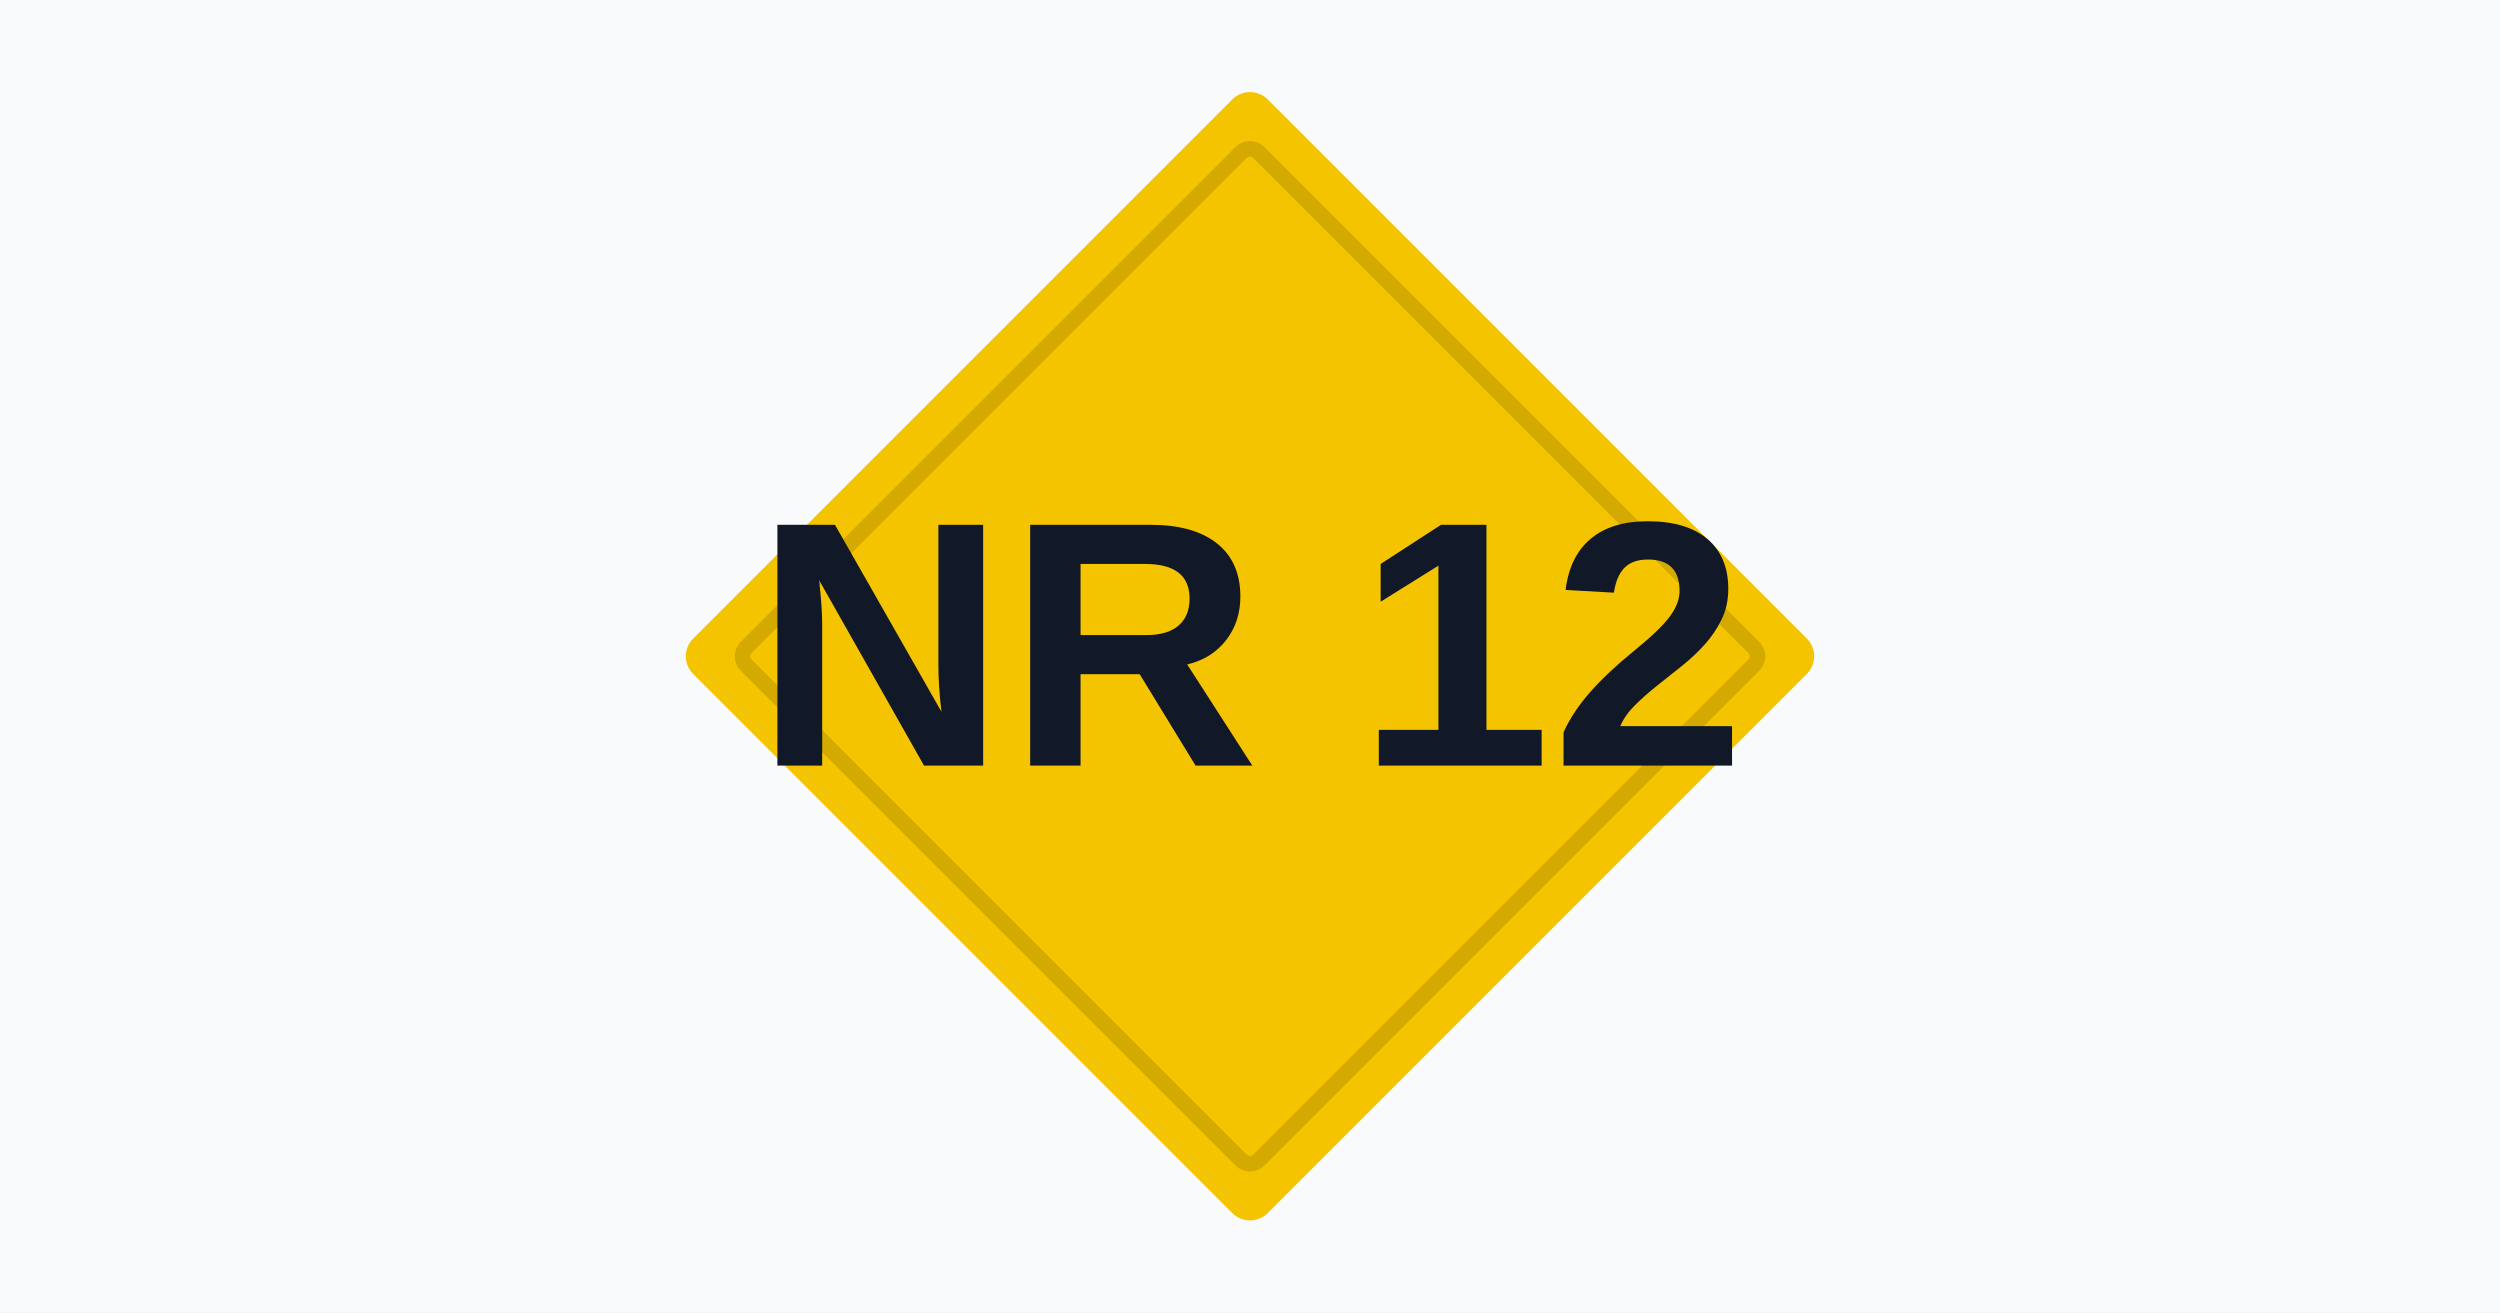
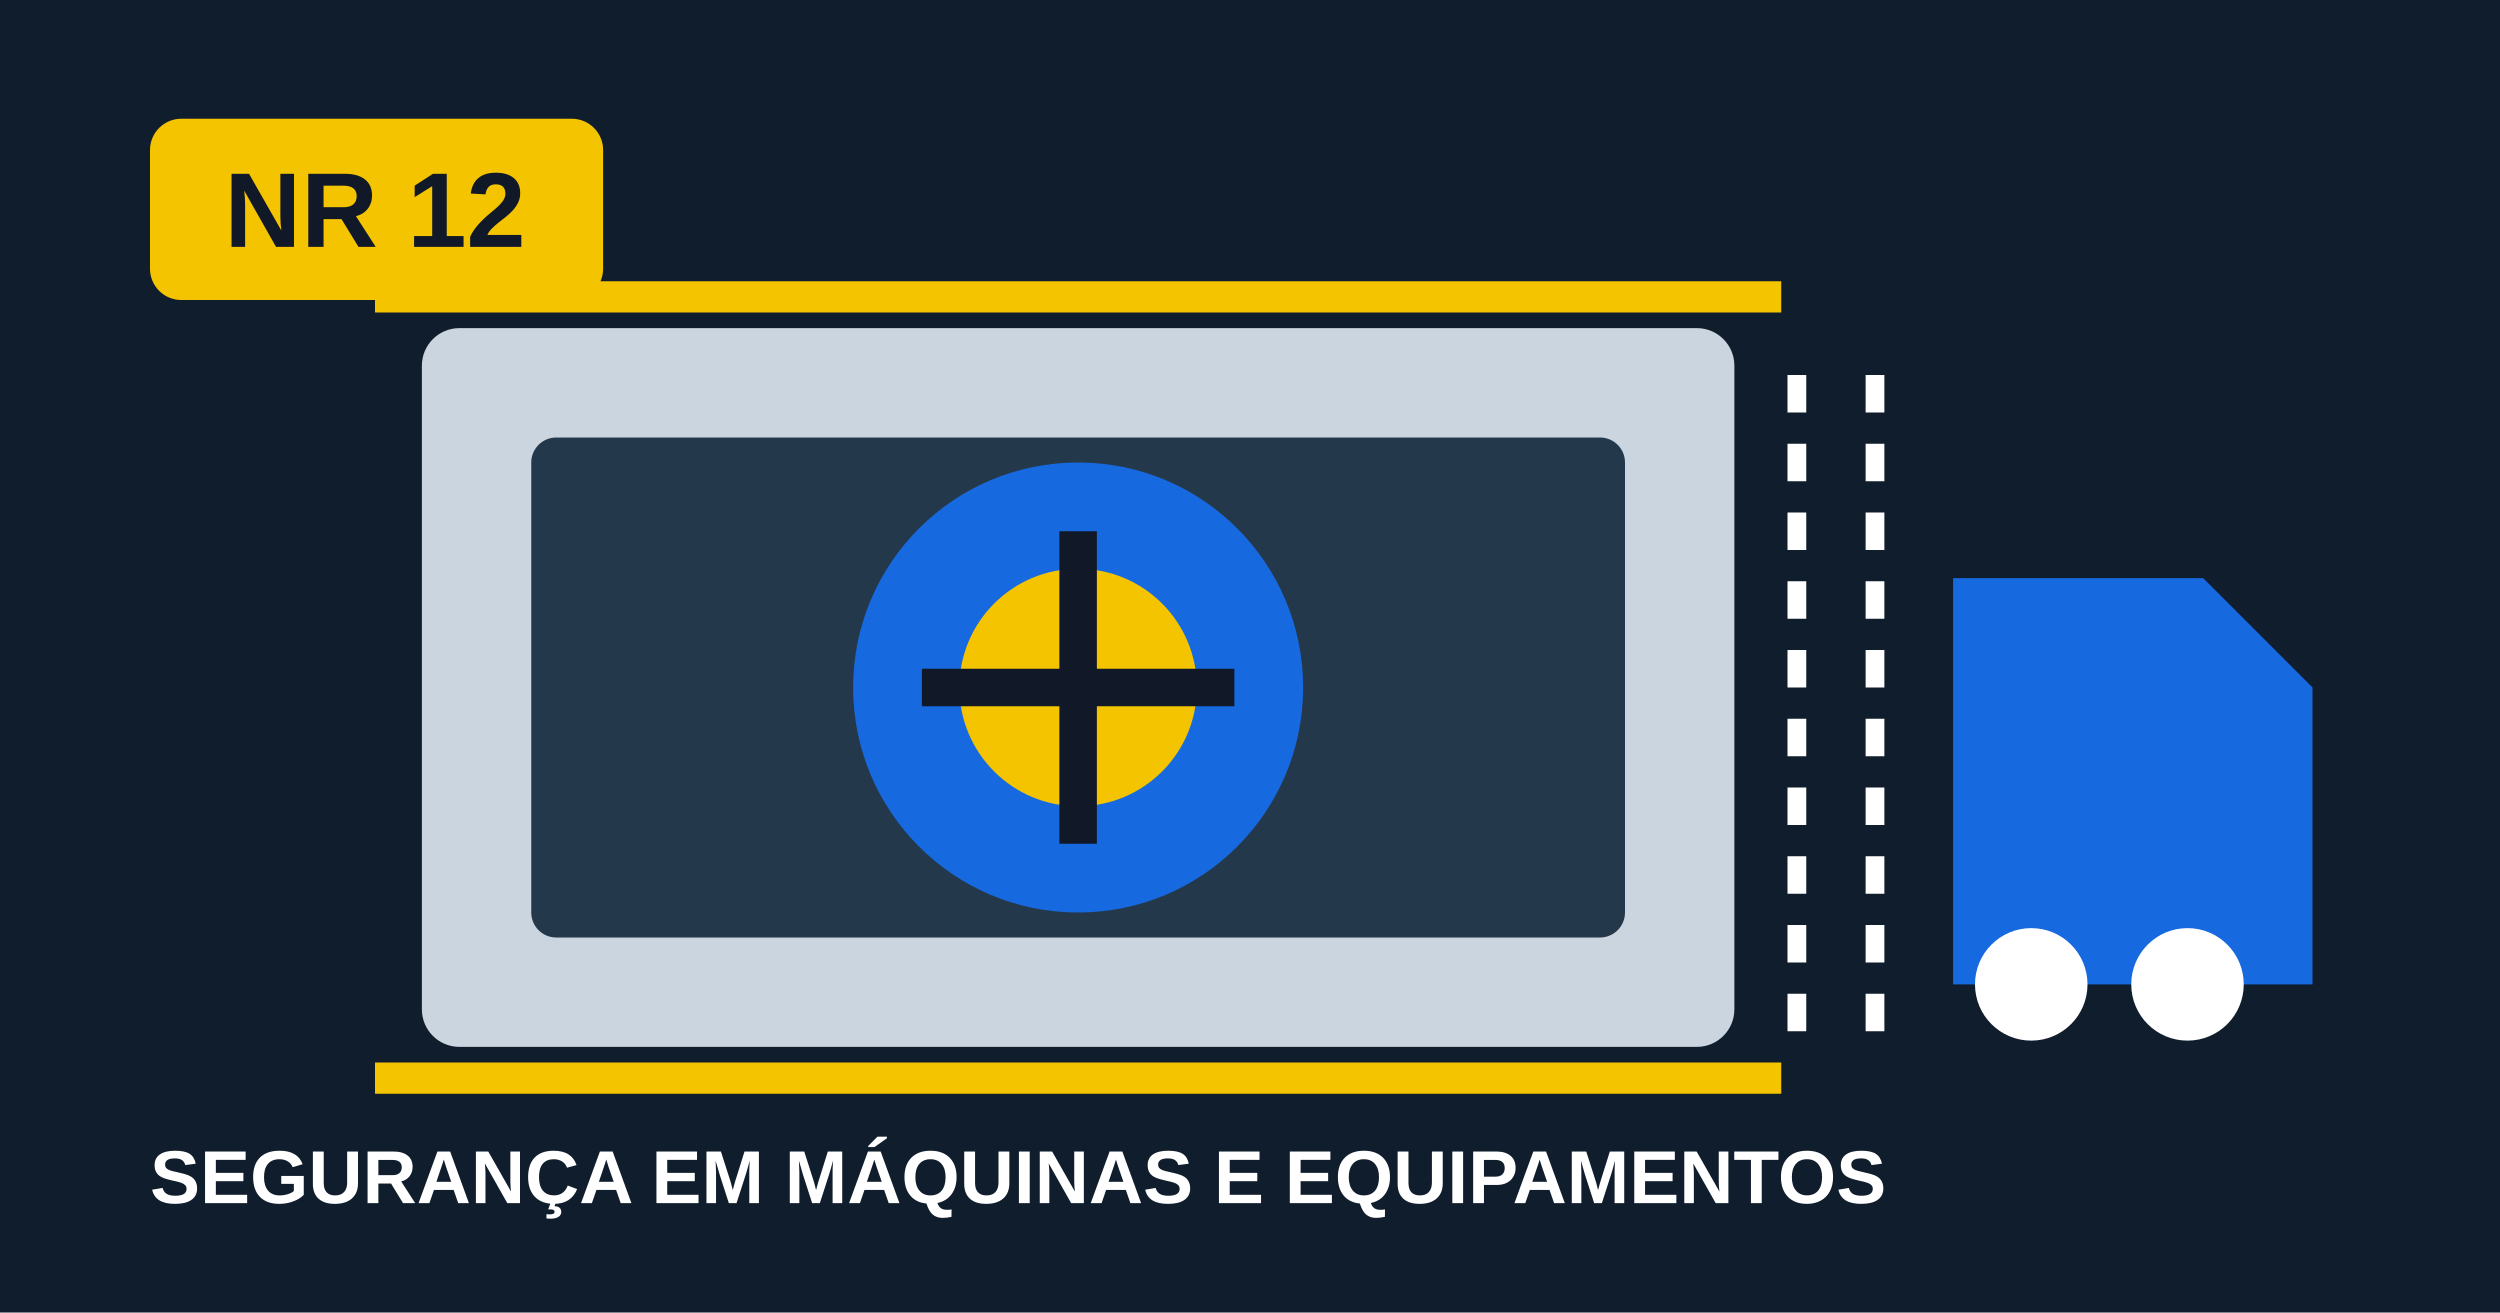
<svg xmlns="http://www.w3.org/2000/svg" viewBox="0 0 800 420">
-   <rect width="800" height="420" fill="#f8fafc" />
-   <g transform="translate(400 210) rotate(45)">
-     <rect x="-130" y="-130" width="260" height="260" rx="8" fill="#f5c400" />
-     <rect x="-116" y="-116" width="232" height="232" rx="4" fill="none" stroke="#d4a900" stroke-width="5" />
-   </g>
-   <text x="400" y="245" text-anchor="middle" font-family="Arial, Helvetica, sans-serif" font-size="112" font-weight="900" fill="#111827">NR 12</text>
+   <rect width="800" height="420" fill="#101d2c" />
+   <rect x="135" y="105" width="420" height="230" rx="12" fill="#cbd5df" />
+   <rect x="170" y="140" width="350" height="160" rx="8" fill="#24384b" />
+   <circle cx="345" cy="220" r="72" fill="#1769e0" />
+   <circle cx="345" cy="220" r="38" fill="#f5c400" />
+   <path d="M345 170v100M295 220h100" stroke="#111827" stroke-width="12" />
+   <path d="M120 95h450M120 345h450" stroke="#f5c400" stroke-width="10" />
+   <path d="M575 120v220M600 120v220" stroke="#fff" stroke-width="6" stroke-dasharray="12 10" />
+   <path d="M625 185h80l35 35v95H625z" fill="#1769e0" />
+   <circle cx="650" cy="315" r="18" fill="#fff" />
+   <circle cx="700" cy="315" r="18" fill="#fff" />
+   <rect x="48" y="38" width="145" height="58" rx="10" fill="#f5c400" />
+   <text x="120" y="79" text-anchor="middle" font-family="Arial" font-size="34" font-weight="900" fill="#111827">NR 12</text>
+   <text x="48" y="385" font-family="Arial" font-size="24" font-weight="700" fill="#fff">SEGURANÇA EM MÁQUINAS E EQUIPAMENTOS</text>
</svg>
